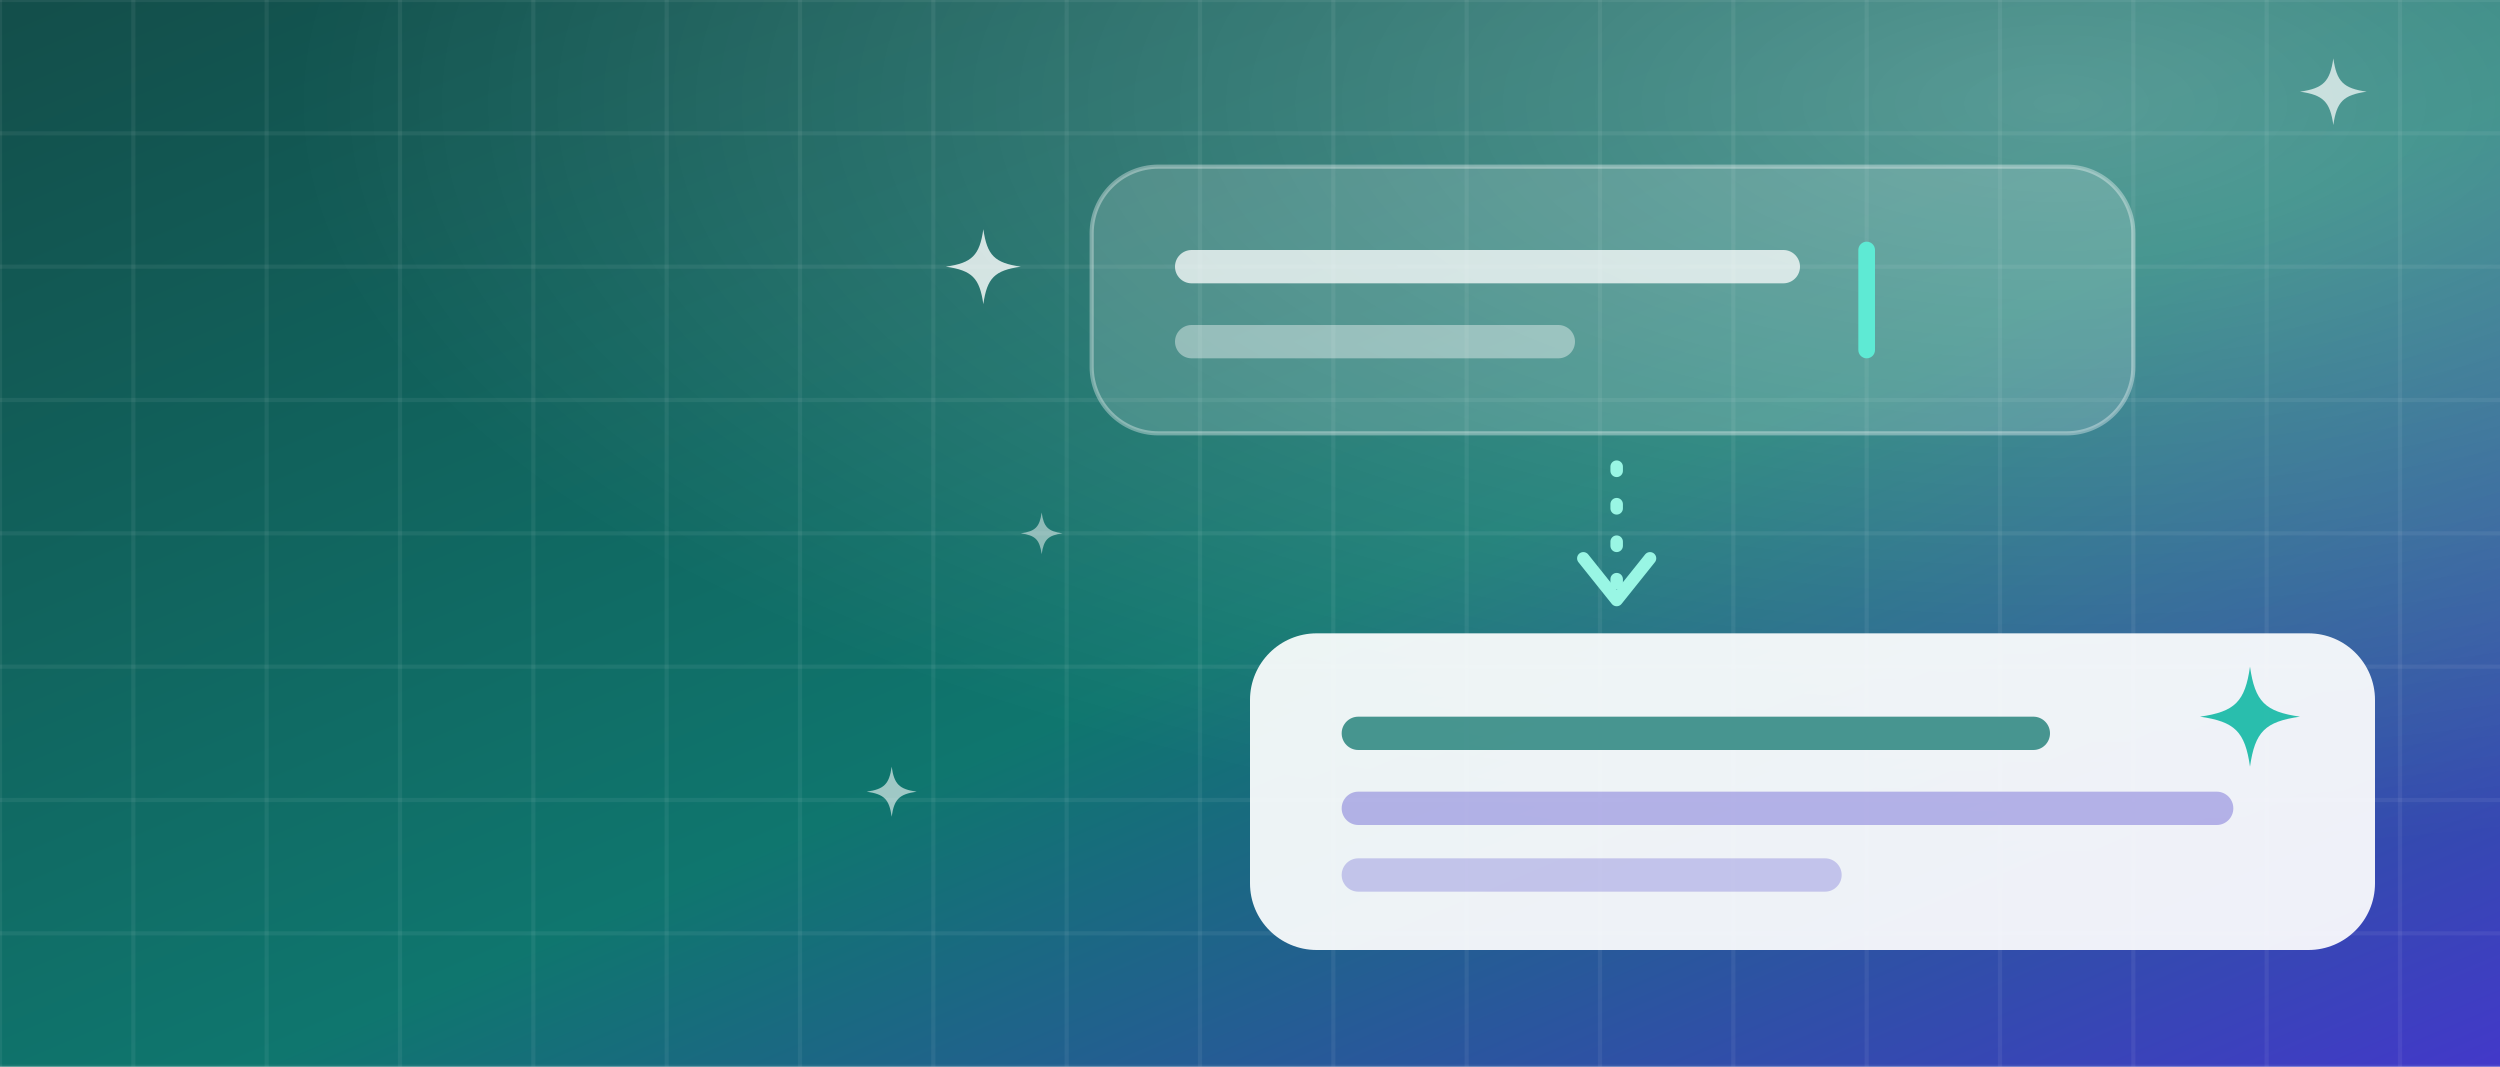
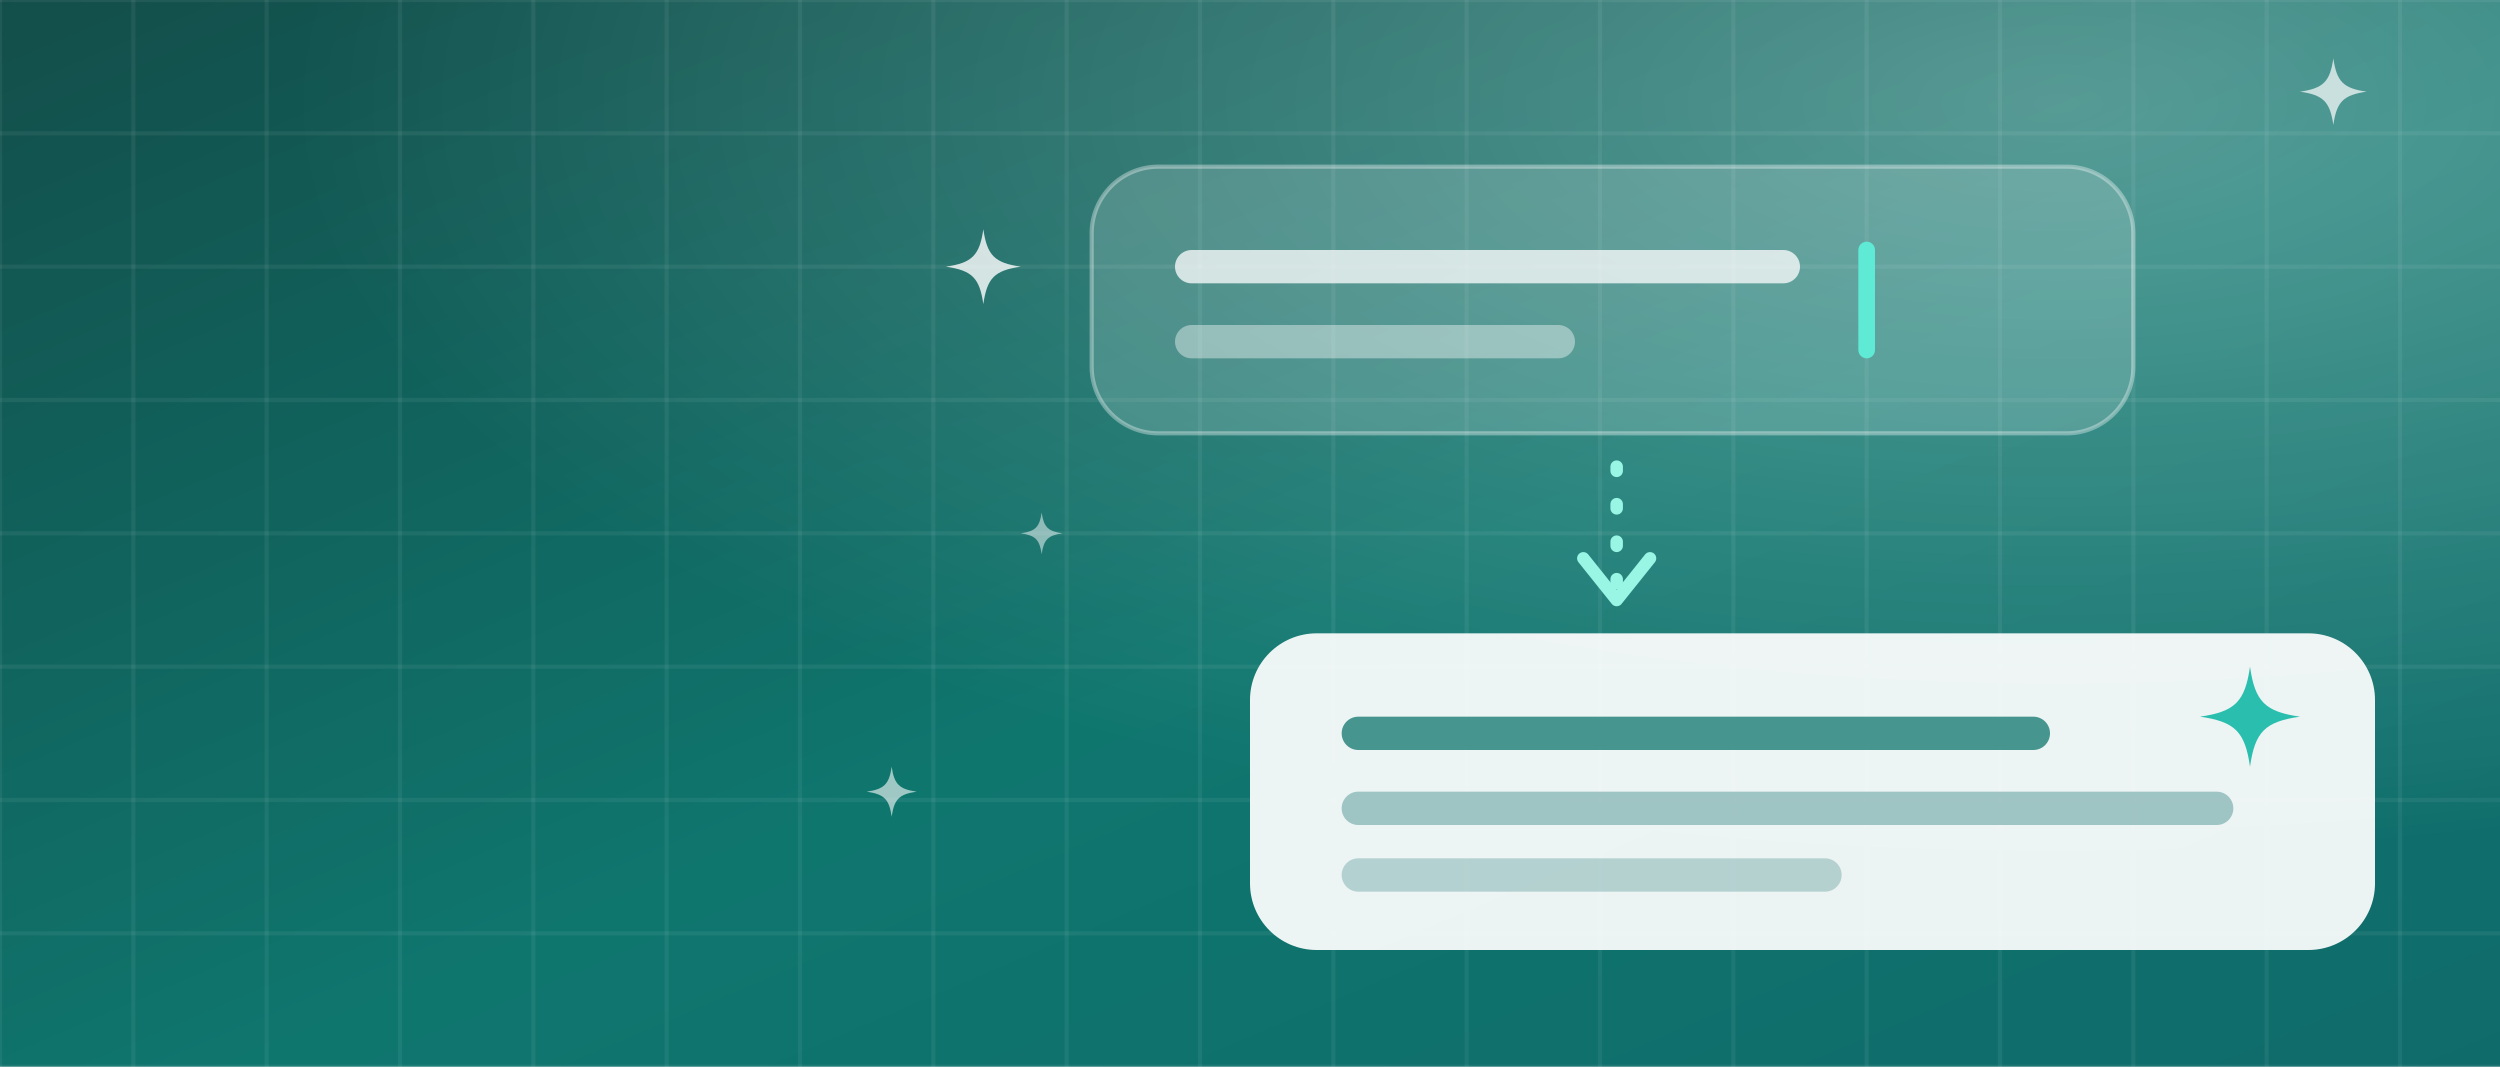
<svg xmlns="http://www.w3.org/2000/svg" viewBox="0 0 600 256" preserveAspectRatio="xMidYMid slice" aria-hidden="true">
  <defs>
    <linearGradient id="bg" x1="0" y1="0" x2="1" y2="1">
      <stop offset="0" stop-color="#134e4a" />
      <stop offset=".55" stop-color="#0f766e" />
-       <stop offset="1" stop-color="#4338ca" />
+       <stop offset="1" stop-color="#0f6b6a" />
    </linearGradient>
    <radialGradient id="glow" cx=".82" cy=".1" r=".7">
      <stop offset="0" stop-color="#fff" stop-opacity=".30" />
      <stop offset="1" stop-color="#fff" stop-opacity="0" />
    </radialGradient>
  </defs>
  <rect width="600" height="256" fill="url(#bg)" />
  <rect width="600" height="256" fill="url(#glow)" />
  <g stroke="#fff" stroke-opacity="0.06" stroke-width="1" fill="none">
    <path d="M0 0V256" />
    <path d="M32 0V256" />
    <path d="M64 0V256" />
    <path d="M96 0V256" />
    <path d="M128 0V256" />
    <path d="M160 0V256" />
    <path d="M192 0V256" />
    <path d="M224 0V256" />
    <path d="M256 0V256" />
    <path d="M288 0V256" />
    <path d="M320 0V256" />
    <path d="M352 0V256" />
    <path d="M384 0V256" />
    <path d="M416 0V256" />
    <path d="M448 0V256" />
    <path d="M480 0V256" />
    <path d="M512 0V256" />
    <path d="M544 0V256" />
    <path d="M576 0V256" />
    <path d="M0 0H600" />
    <path d="M0 32H600" />
    <path d="M0 64H600" />
    <path d="M0 96H600" />
    <path d="M0 128H600" />
    <path d="M0 160H600" />
    <path d="M0 192H600" />
    <path d="M0 224H600" />
    <path d="M0 256H600" />
  </g>
  <rect x="262" y="40" width="250" height="64" rx="16" fill="#fff" fill-opacity=".16" stroke="#fff" stroke-opacity=".35" />
  <rect x="282" y="60" width="150" height="8" rx="4" fill="#fff" fill-opacity=".75" />
  <rect x="282" y="78" width="96" height="8" rx="4" fill="#fff" fill-opacity=".4" />
  <rect x="446" y="58" width="4" height="28" rx="2" fill="#5eead4" />
  <path d="M388 112 v28" stroke="#99f6e4" stroke-width="3" stroke-linecap="round" stroke-dasharray="1 8" />
  <path d="M380 134 l8 10 l8 -10" fill="none" stroke="#99f6e4" stroke-width="3" stroke-linecap="round" stroke-linejoin="round" />
  <rect x="300" y="152" width="270" height="76" rx="16" fill="#fff" fill-opacity=".92" />
  <rect x="322" y="172" width="170" height="8" rx="4" fill="#0f766e" fill-opacity=".75" />
-   <rect x="322" y="190" width="214" height="8" rx="4" fill="#4338ca" fill-opacity=".35" />
-   <rect x="322" y="206" width="120" height="8" rx="4" fill="#4338ca" fill-opacity=".25" />
+   <rect x="322" y="190" width="214" height="8" rx="4" fill="#0f6b6a" fill-opacity=".35" />
+   <rect x="322" y="206" width="120" height="8" rx="4" fill="#0f6b6a" fill-opacity=".25" />
  <path transform="translate(540 172) scale(1.2)" d="M0 -10 C1 -3 3 -1 10 0 C3 1 1 3 0 10 C-1 3 -3 1 -10 0 C-3 -1 -1 -3 0 -10Z" fill="#14b8a6" fill-opacity="0.9" />
  <path transform="translate(236 64) scale(0.9)" d="M0 -10 C1 -3 3 -1 10 0 C3 1 1 3 0 10 C-1 3 -3 1 -10 0 C-3 -1 -1 -3 0 -10Z" fill="#fff" fill-opacity="0.8" />
  <path transform="translate(214 190) scale(0.6)" d="M0 -10 C1 -3 3 -1 10 0 C3 1 1 3 0 10 C-1 3 -3 1 -10 0 C-3 -1 -1 -3 0 -10Z" fill="#fff" fill-opacity="0.6" />
  <path transform="translate(560 22) scale(0.8)" d="M0 -10 C1 -3 3 -1 10 0 C3 1 1 3 0 10 C-1 3 -3 1 -10 0 C-3 -1 -1 -3 0 -10Z" fill="#fff" fill-opacity="0.7" />
  <path transform="translate(250 128) scale(0.5)" d="M0 -10 C1 -3 3 -1 10 0 C3 1 1 3 0 10 C-1 3 -3 1 -10 0 C-3 -1 -1 -3 0 -10Z" fill="#fff" fill-opacity="0.5" />
</svg>
